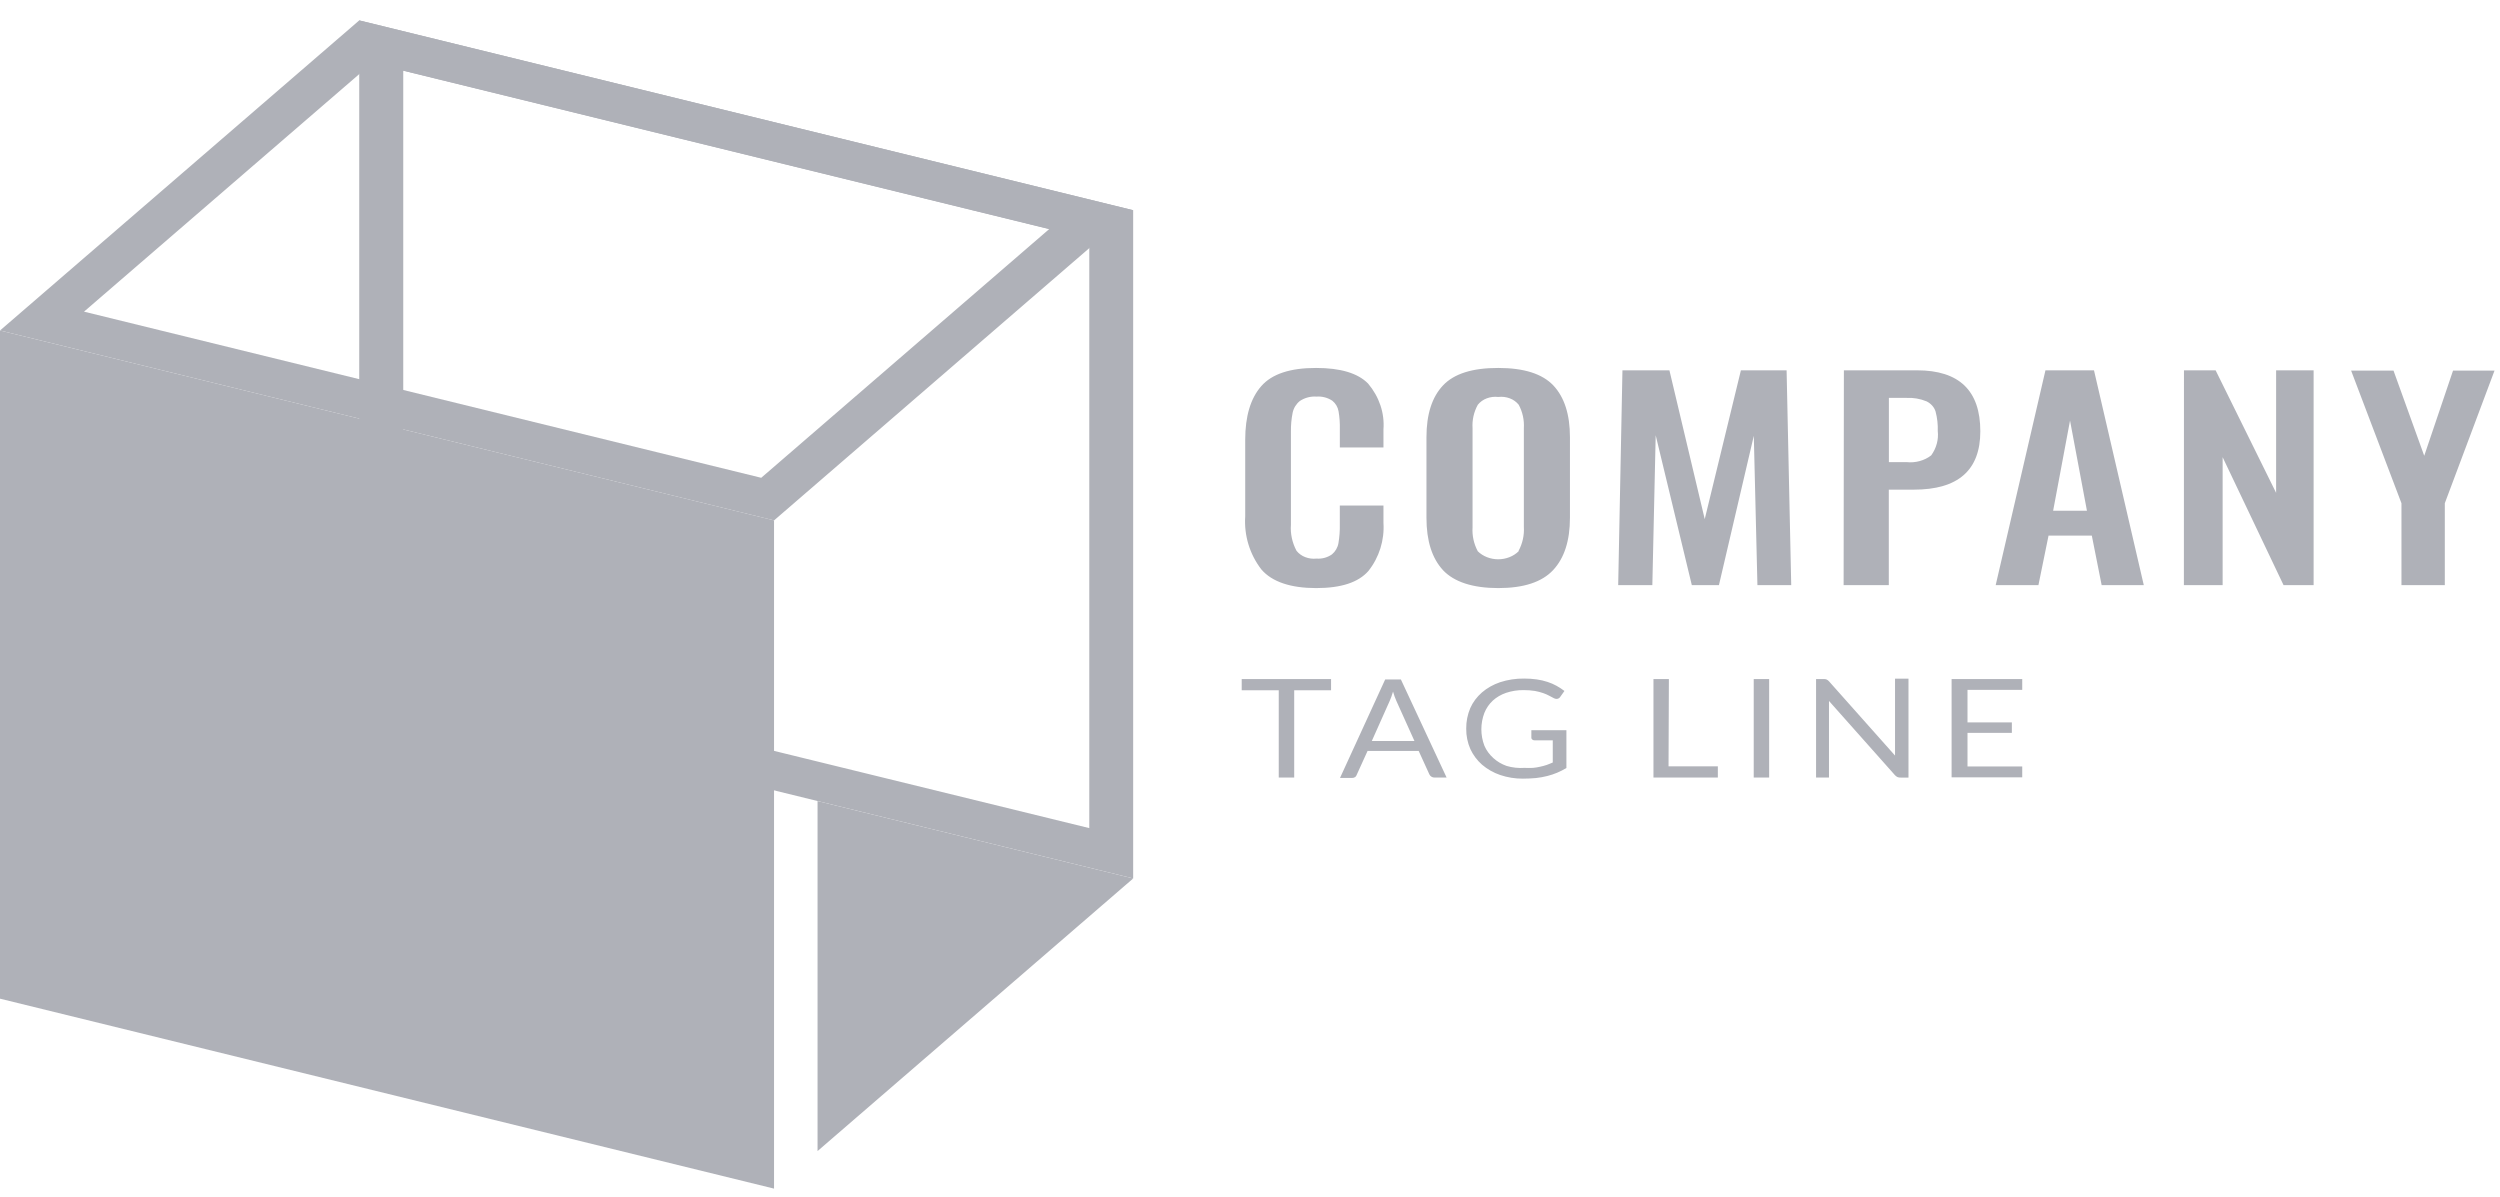
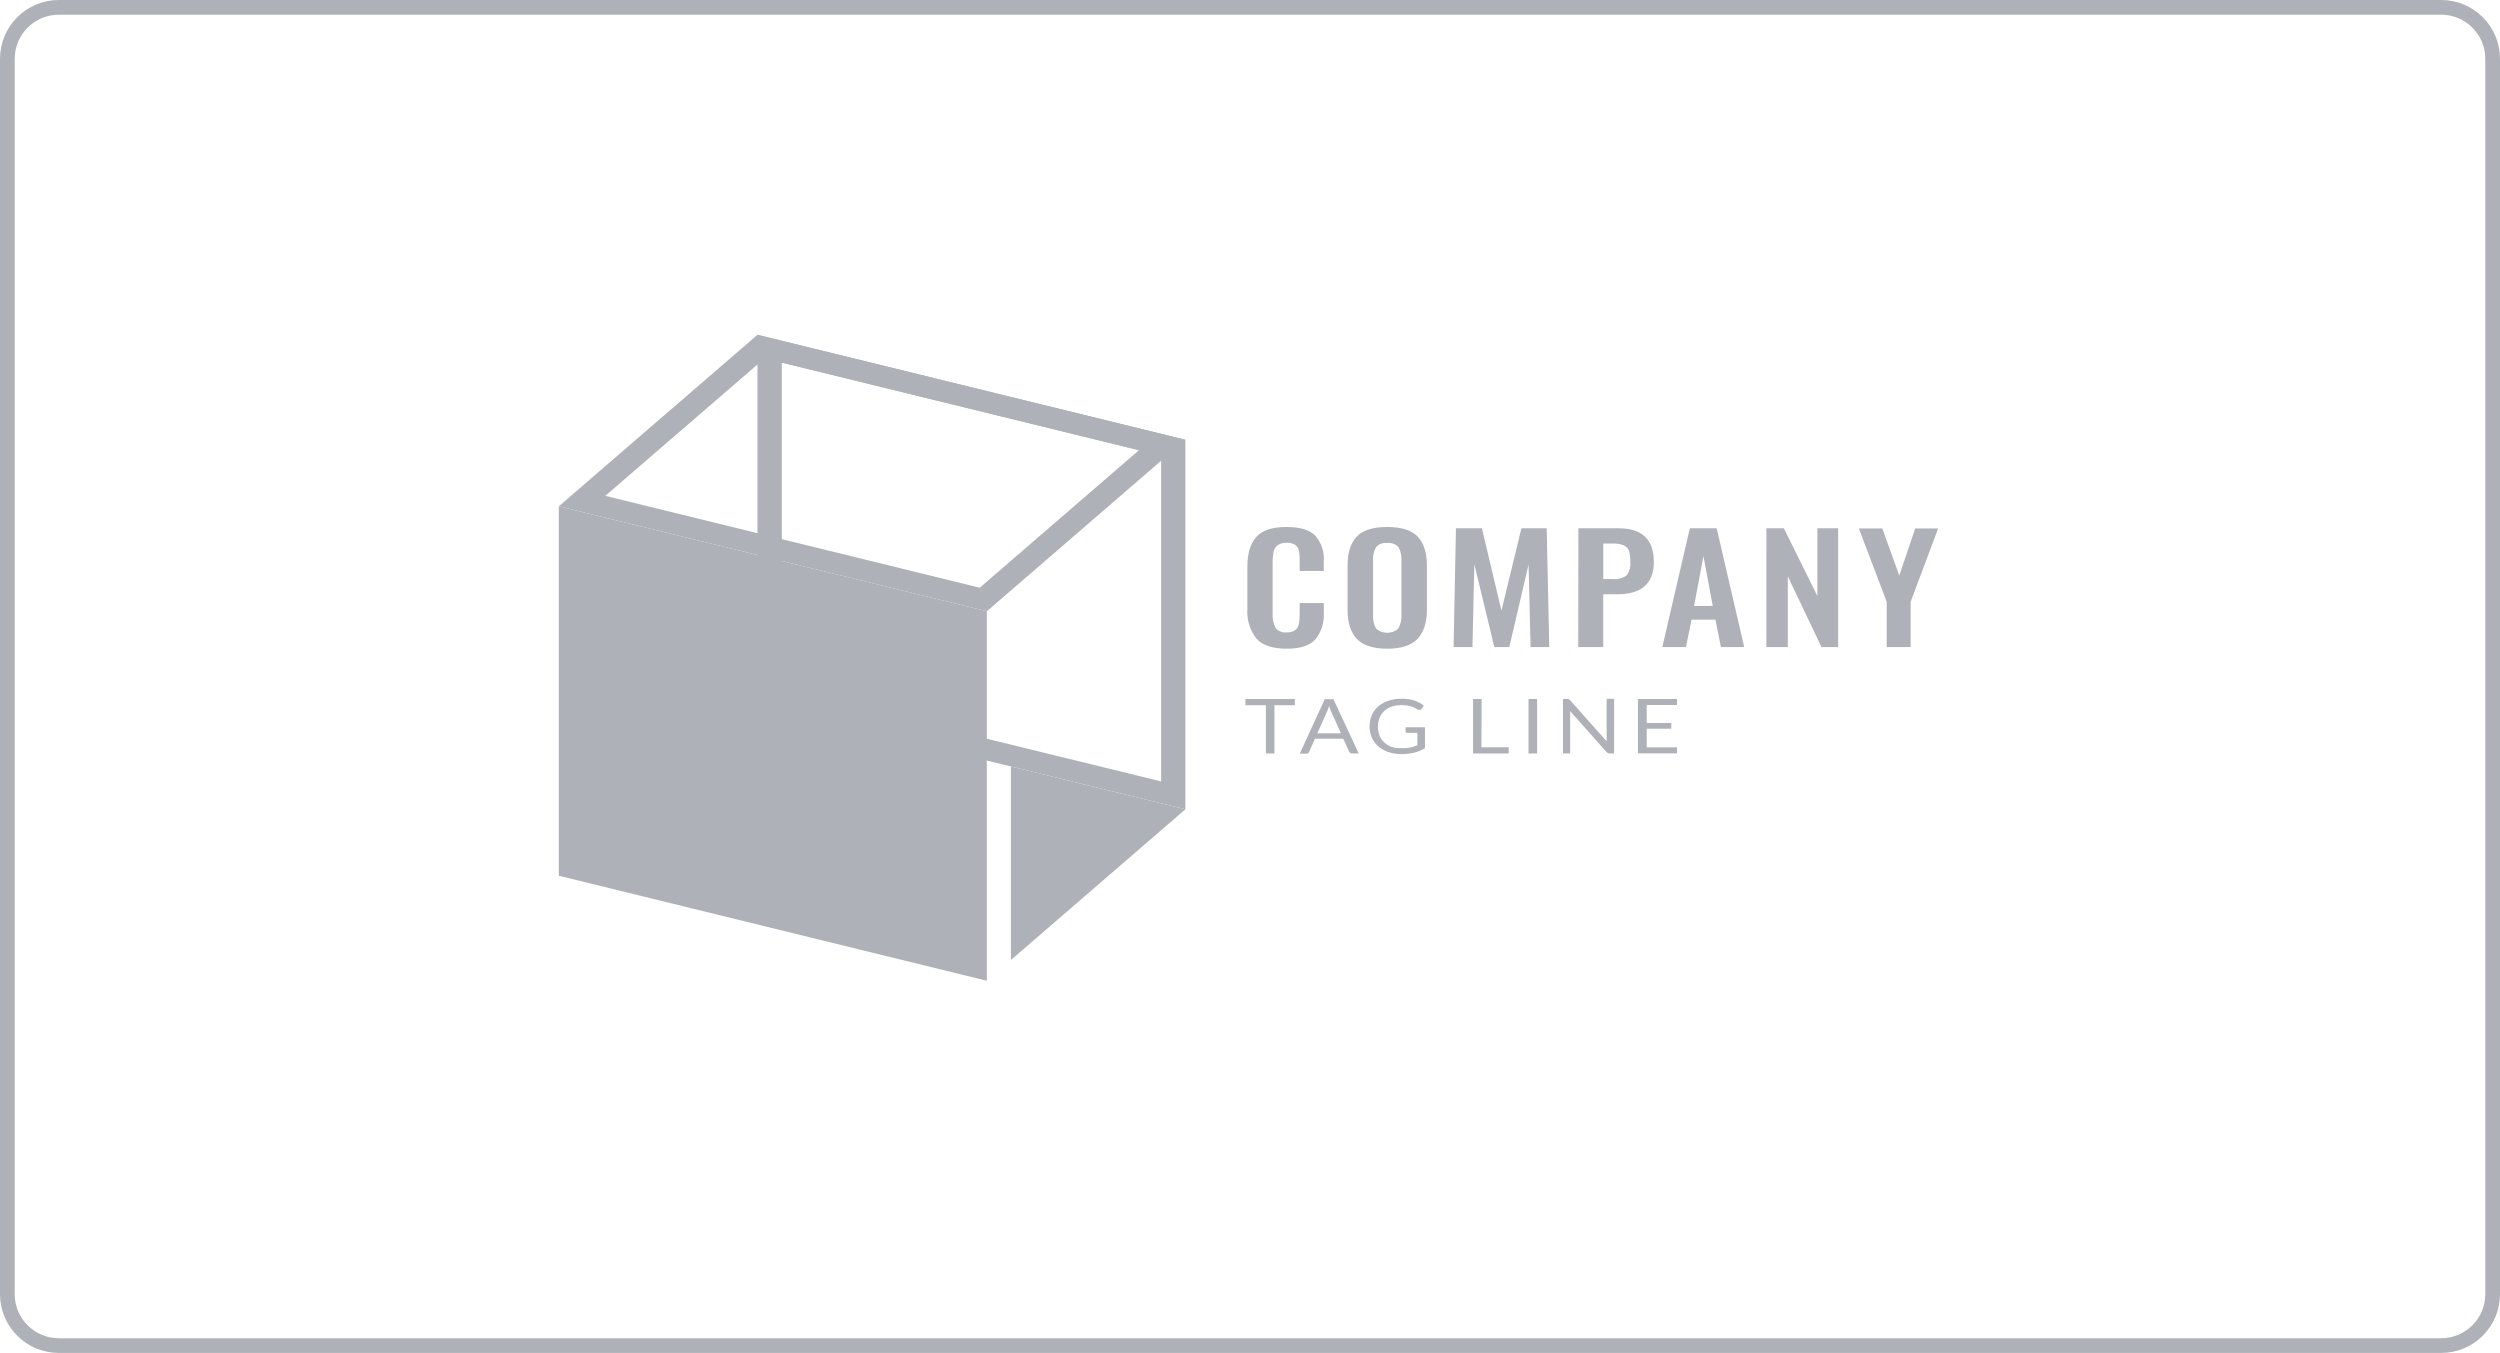
- <svg xmlns="http://www.w3.org/2000/svg" width="94" height="45" fill="none">
-   <path d="M47.425 21.408a2.947 2.947 0 0 1-.605-1.988v-2.884c0-.883.2-1.555.602-2.015.4-.46 1.089-.688 2.065-.686.917 0 1.569.196 1.953.587.42.499.625 1.109.578 1.724v.678h-1.64v-.687c.005-.224-.01-.449-.048-.671a.65.65 0 0 0-.235-.399.95.95 0 0 0-.594-.155 1.005 1.005 0 0 0-.625.164.768.768 0 0 0-.272.44 3.332 3.332 0 0 0-.065.713v3.499c-.026.337.047.675.21.982a.77.77 0 0 0 .328.238.9.9 0 0 0 .424.055.893.893 0 0 0 .58-.158.704.704 0 0 0 .245-.425c.038-.232.056-.467.051-.701v-.71h1.641v.648a2.64 2.64 0 0 1-.567 1.813c-.377.428-1.02.642-1.964.642s-1.658-.229-2.062-.704ZM54.257 21.438c-.415-.45-.622-1.103-.622-1.968v-3.033c0-.857.207-1.505.622-1.945.414-.44 1.107-.659 2.079-.657.965 0 1.654.22 2.069.657.414.44.625 1.088.625 1.945v3.032c0 .857-.21 1.514-.632 1.966-.421.451-1.107.677-2.062.677-.955 0-1.661-.229-2.08-.674Zm2.843-.728c.149-.28.216-.589.197-.897v-3.714a1.65 1.65 0 0 0-.193-.88.776.776 0 0 0-.335-.241.907.907 0 0 0-.433-.052.918.918 0 0 0-.434.052.786.786 0 0 0-.337.242c-.15.274-.217.576-.197.88v3.73c-.02.309.047.617.197.898.095.094.214.17.346.222a1.158 1.158 0 0 0 .843 0c.133-.052.25-.128.346-.222v-.018ZM61.004 13.924h1.766l1.328 5.595 1.36-5.595h1.718L67.35 22h-1.271l-.136-5.613L64.632 22h-1.02l-1.358-5.634L62.128 22h-1.284l.16-8.076ZM69.33 13.924h2.752c1.585 0 2.378.764 2.378 2.293 0 1.464-.835 2.196-2.504 2.194h-.937V22H69.32l.01-8.077Zm2.351 3.451c.168.019.338.006.5-.039.16-.044.31-.117.434-.216.195-.273.281-.593.245-.912a2.525 2.525 0 0 0-.082-.733.594.594 0 0 0-.125-.222.703.703 0 0 0-.214-.162 1.759 1.759 0 0 0-.758-.13h-.659v2.414h.66ZM76.91 13.924h1.824L80.606 22h-1.584l-.37-1.862h-1.627L76.645 22h-1.607l1.871-8.076Zm1.559 5.279-.636-3.39-.635 3.39h1.27ZM82.117 13.924h1.19l2.275 4.607v-4.607h1.41V22h-1.131l-2.29-4.81V22h-1.457l.003-8.076ZM90.294 18.92l-1.892-4.985h1.594l1.155 3.203 1.083-3.203h1.56l-1.869 4.986V22h-1.63v-3.08ZM50.048 25.532v.422h-1.386v3.282h-.581v-3.282h-1.393v-.422h3.36ZM54.393 29.236h-.449a.2.2 0 0 1-.126-.035.194.194 0 0 1-.074-.085l-.401-.88H51.42l-.4.88a.243.243 0 0 1-.062.1.208.208 0 0 1-.126.035h-.448l1.699-3.704h.59l1.72 3.69Zm-2.813-1.375h1.603l-.68-1.508a2.699 2.699 0 0 1-.125-.349c-.024.07-.044.138-.064.197l-.062.155-.672 1.505ZM57.321 28.872c.107.005.213.005.32 0 .091-.008.182-.023.271-.044.083-.017.165-.04.245-.067.075-.026.15-.059.227-.091v-.833h-.679a.137.137 0 0 1-.092-.03.086.086 0 0 1-.026-.03.074.074 0 0 1-.008-.037v-.284h1.318v1.42a2.578 2.578 0 0 1-.716.301c-.14.036-.281.061-.425.077-.165.015-.33.023-.496.023a2.59 2.59 0 0 1-.856-.138 2.09 2.09 0 0 1-.68-.387 1.79 1.79 0 0 1-.438-.586 1.851 1.851 0 0 1-.156-.769 1.92 1.92 0 0 1 .153-.774c.097-.22.247-.42.438-.587.194-.167.425-.297.68-.384.29-.095.6-.142.91-.138.158 0 .316.01.472.032.138.02.274.051.404.094.12.038.233.088.34.147.104.058.203.122.296.193l-.163.229a.142.142 0 0 1-.055.05.17.17 0 0 1-.078.02.222.222 0 0 1-.105-.029 2.113 2.113 0 0 1-.167-.088 1.504 1.504 0 0 0-.227-.1 2.127 2.127 0 0 0-.313-.082 2.614 2.614 0 0 0-.431-.032 2.009 2.009 0 0 0-.656.103c-.189.065-.36.165-.5.293a1.29 1.29 0 0 0-.315.46 1.732 1.732 0 0 0 0 1.235c.074.174.19.333.34.467.139.127.308.227.495.293.216.064.445.089.673.073ZM62.736 28.814h1.855v.422H62.17v-3.704h.58l-.013 3.282ZM66.52 29.236h-.58v-3.704h.58v3.704ZM68.681 25.55a.28.28 0 0 1 .089.067l2.483 2.792a.881.881 0 0 1 0-.132V25.517h.506v3.72h-.292a.275.275 0 0 1-.126-.021.328.328 0 0 1-.091-.07l-2.48-2.79v2.88h-.486v-3.704h.302c.033 0 .066.006.095.017ZM76.036 25.532v.407h-2.058v1.223h1.668v.393h-1.668v1.265h2.058v.407H73.38v-3.695h2.656ZM15.162 2.656l25.795 6.323v22.158l-25.795-6.32V2.655ZM13.507.766v25.127l29.1 7.136V7.905L13.508.767Z" fill="#AFB1B8" />
-   <path d="M29.104 44.692 0 37.55V12.427l29.104 7.139v25.126Z" fill="#AFB1B8" />
-   <path d="m13.99 2.371 25.458 6.244-10.826 9.35-25.463-6.247L13.99 2.37ZM13.507.767 0 12.427l29.104 7.14L42.608 7.904 13.508.767ZM30.741 43.279 42.608 33.03 30.74 30.12v13.16Z" fill="#AFB1B8" />
+ <svg xmlns="http://www.w3.org/2000/svg" width="170" height="92" fill="none">
+   <rect x=".5" y=".5" width="169" height="91" rx="3.5" stroke="#AFB1B8" />
+   <path d="M85.425 43.408a2.947 2.947 0 0 1-.605-1.988v-2.884c0-.883.2-1.555.602-2.015.4-.46 1.089-.688 2.065-.686.917 0 1.569.196 1.954.587.42.499.624 1.109.577 1.724v.678h-1.64v-.686c.005-.225-.01-.45-.048-.672a.65.65 0 0 0-.235-.399.95.95 0 0 0-.594-.156 1.005 1.005 0 0 0-.625.165.768.768 0 0 0-.272.44 3.332 3.332 0 0 0-.065.712v3.5c-.026.337.047.675.21.982a.77.77 0 0 0 .328.238.9.9 0 0 0 .424.056.893.893 0 0 0 .58-.159.704.704 0 0 0 .245-.425c.039-.232.056-.467.051-.701v-.71h1.641v.648a2.64 2.64 0 0 1-.567 1.813c-.377.428-1.02.642-1.964.642s-1.658-.229-2.062-.704ZM92.257 43.438c-.415-.45-.622-1.103-.622-1.969v-3.032c0-.857.207-1.505.622-1.945.414-.44 1.107-.659 2.079-.657.965 0 1.654.22 2.069.657.414.44.625 1.088.625 1.945v3.032c0 .857-.21 1.514-.632 1.966-.421.451-1.107.677-2.062.677-.955 0-1.661-.229-2.08-.674Zm2.843-.728c.149-.28.216-.589.197-.897v-3.714a1.65 1.65 0 0 0-.193-.88.776.776 0 0 0-.335-.241.907.907 0 0 0-.433-.052.918.918 0 0 0-.434.052.786.786 0 0 0-.337.241c-.15.275-.217.578-.197.88v3.731c-.02.309.047.617.197.898.095.094.213.17.346.222a1.158 1.158 0 0 0 .843 0c.133-.052.25-.128.346-.222v-.018ZM99.004 35.924h1.766l1.328 5.595 1.359-5.595h1.719L105.35 44h-1.271l-.136-5.613L102.632 44h-1.019l-1.359-5.633-.126 5.633h-1.284l.16-8.076ZM107.33 35.924h2.752c1.585 0 2.378.764 2.378 2.293 0 1.464-.835 2.196-2.504 2.194h-.937V44h-1.699l.01-8.077Zm2.351 3.451c.168.019.338.005.5-.039.161-.044.309-.117.434-.216.195-.273.281-.593.245-.912a2.526 2.526 0 0 0-.082-.733.582.582 0 0 0-.125-.222.7.7 0 0 0-.214-.162 1.762 1.762 0 0 0-.758-.13h-.659v2.414h.659ZM114.909 35.924h1.825L118.606 44h-1.584l-.37-1.862h-1.627L114.644 44h-1.606l1.871-8.076Zm1.56 5.279-.636-3.39-.635 3.39h1.271ZM120.117 35.924h1.189l2.276 4.607v-4.607h1.41V44h-1.131l-2.29-4.81V44h-1.457l.003-8.076ZM128.294 40.92l-1.892-4.985h1.594l1.155 3.203 1.083-3.203h1.56l-1.869 4.986V44h-1.631v-3.08ZM88.048 47.532v.422h-1.386v3.282h-.581v-3.282h-1.393v-.422h3.36ZM92.393 51.236h-.449a.2.2 0 0 1-.126-.035.194.194 0 0 1-.074-.085l-.401-.88H89.42l-.4.88a.243.243 0 0 1-.062.1.208.208 0 0 1-.126.035h-.448l1.698-3.704h.592l1.719 3.69Zm-2.813-1.375h1.603l-.68-1.508a2.699 2.699 0 0 1-.125-.349c-.024.07-.044.138-.064.197l-.062.155-.672 1.505ZM95.321 50.872c.106.005.213.005.32 0 .091-.008.182-.023.271-.044.083-.017.165-.04.245-.067.075-.027.15-.059.227-.091v-.833h-.679a.137.137 0 0 1-.092-.03.086.086 0 0 1-.026-.03.074.074 0 0 1-.008-.037v-.284h1.318v1.42a2.578 2.578 0 0 1-.716.301c-.14.036-.281.061-.425.077-.165.016-.33.023-.496.023a2.59 2.59 0 0 1-.856-.138 2.09 2.09 0 0 1-.68-.387 1.79 1.79 0 0 1-.438-.587 1.851 1.851 0 0 1-.156-.768 1.92 1.92 0 0 1 .153-.774c.097-.22.247-.42.438-.587.194-.167.425-.297.68-.384.29-.095.6-.142.91-.138.158 0 .316.01.472.032.138.02.274.051.404.094.12.038.233.088.34.147.104.057.203.122.296.193l-.163.229a.142.142 0 0 1-.055.05.17.17 0 0 1-.078.02.222.222 0 0 1-.105-.029 2.113 2.113 0 0 1-.167-.088 1.504 1.504 0 0 0-.227-.1 2.127 2.127 0 0 0-.313-.082 2.614 2.614 0 0 0-.431-.032 2.009 2.009 0 0 0-.656.103c-.189.065-.36.165-.5.293a1.29 1.29 0 0 0-.315.46 1.732 1.732 0 0 0 0 1.235c.074.175.19.333.34.467.139.127.308.227.495.293.217.064.445.089.673.073ZM100.736 50.814h1.855v.422h-2.422v-3.704h.581l-.014 3.282ZM104.521 51.236h-.581v-3.704h.581v3.704ZM106.681 47.55a.28.28 0 0 1 .089.067l2.483 2.792a.97.97 0 0 1 0-.132V47.517h.506v3.72h-.292a.277.277 0 0 1-.126-.021.322.322 0 0 1-.091-.07l-2.48-2.79v2.88h-.486v-3.704h.302c.033 0 .065.006.095.017ZM114.036 47.532v.407h-2.058v1.223h1.668v.393h-1.668v1.264h2.058v.408h-2.656v-3.695h2.656ZM53.162 24.655l25.795 6.324v22.158l-25.795-6.32V24.654Zm-1.655-1.888v25.126l29.1 7.136V29.905l-29.1-7.138Z" fill="#AFB1B8" />
+   <path d="M67.104 66.692 38 59.551V34.427l29.104 7.139v25.126Z" fill="#AFB1B8" />
+   <path d="m51.99 24.371 25.458 6.244-10.826 9.35-25.463-6.247 10.83-9.347Zm-.483-1.604L38 34.427l29.104 7.14 13.504-11.662-29.1-7.138ZM68.741 65.279l11.867-10.247-11.867-2.913v13.16Z" fill="#AFB1B8" />
</svg>
